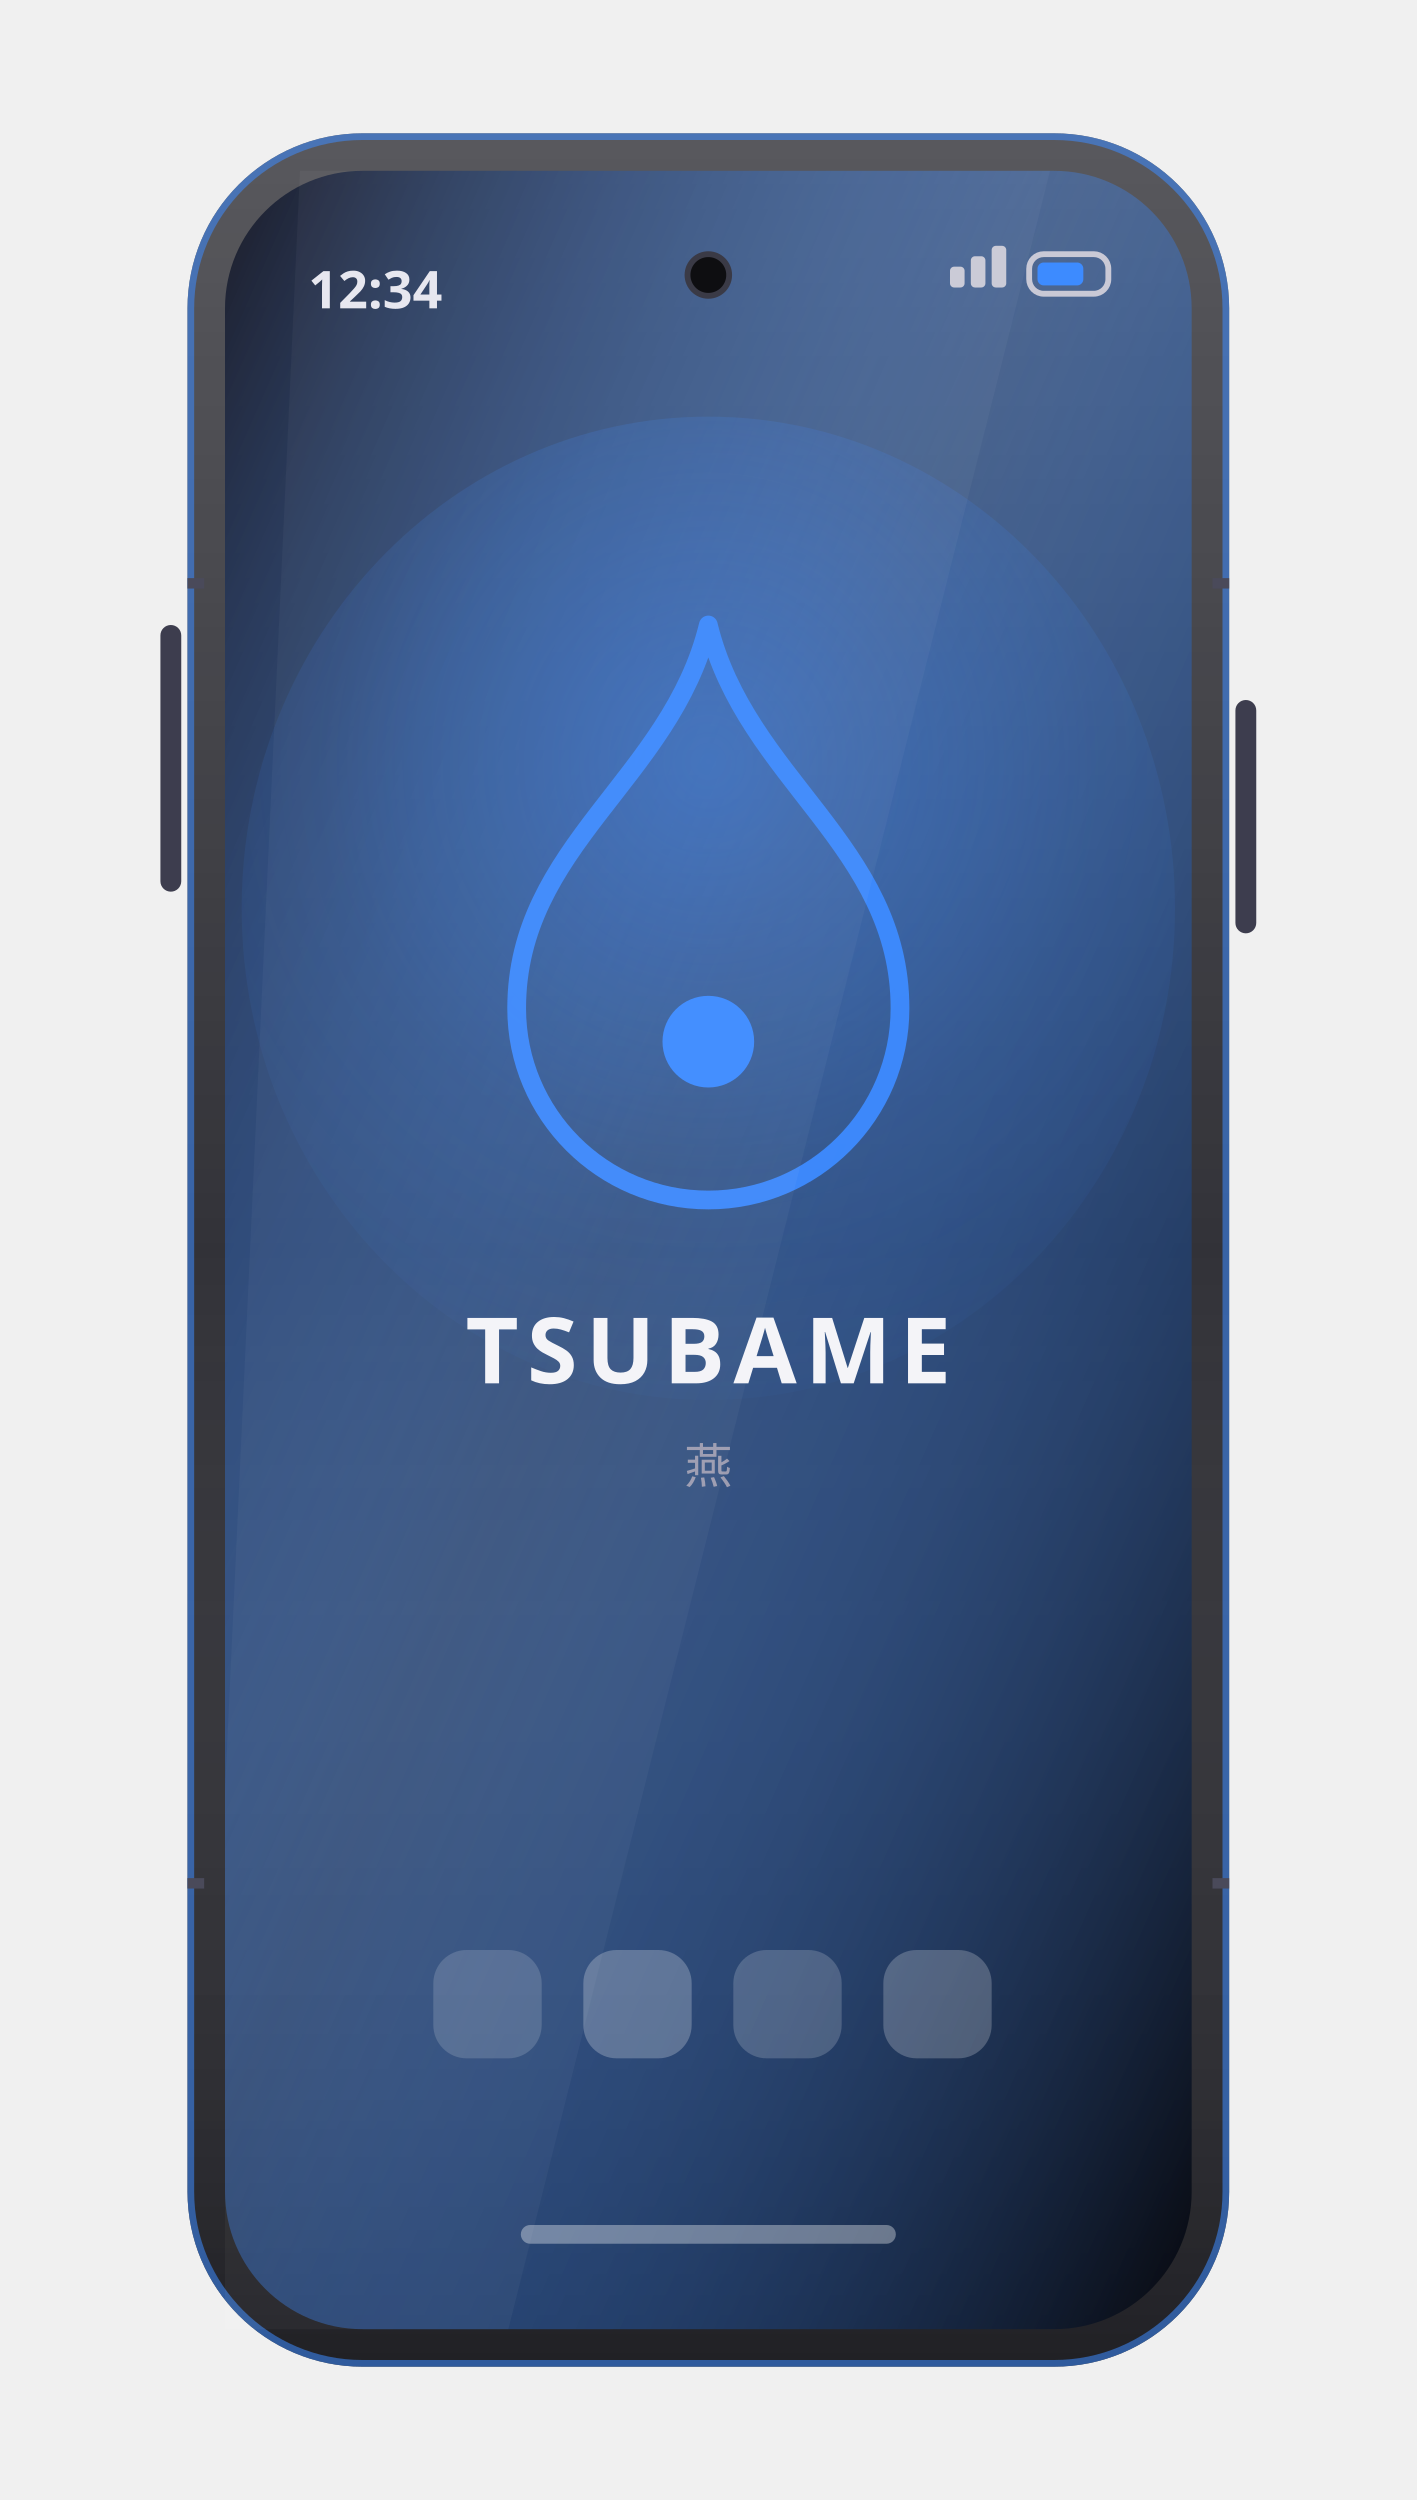
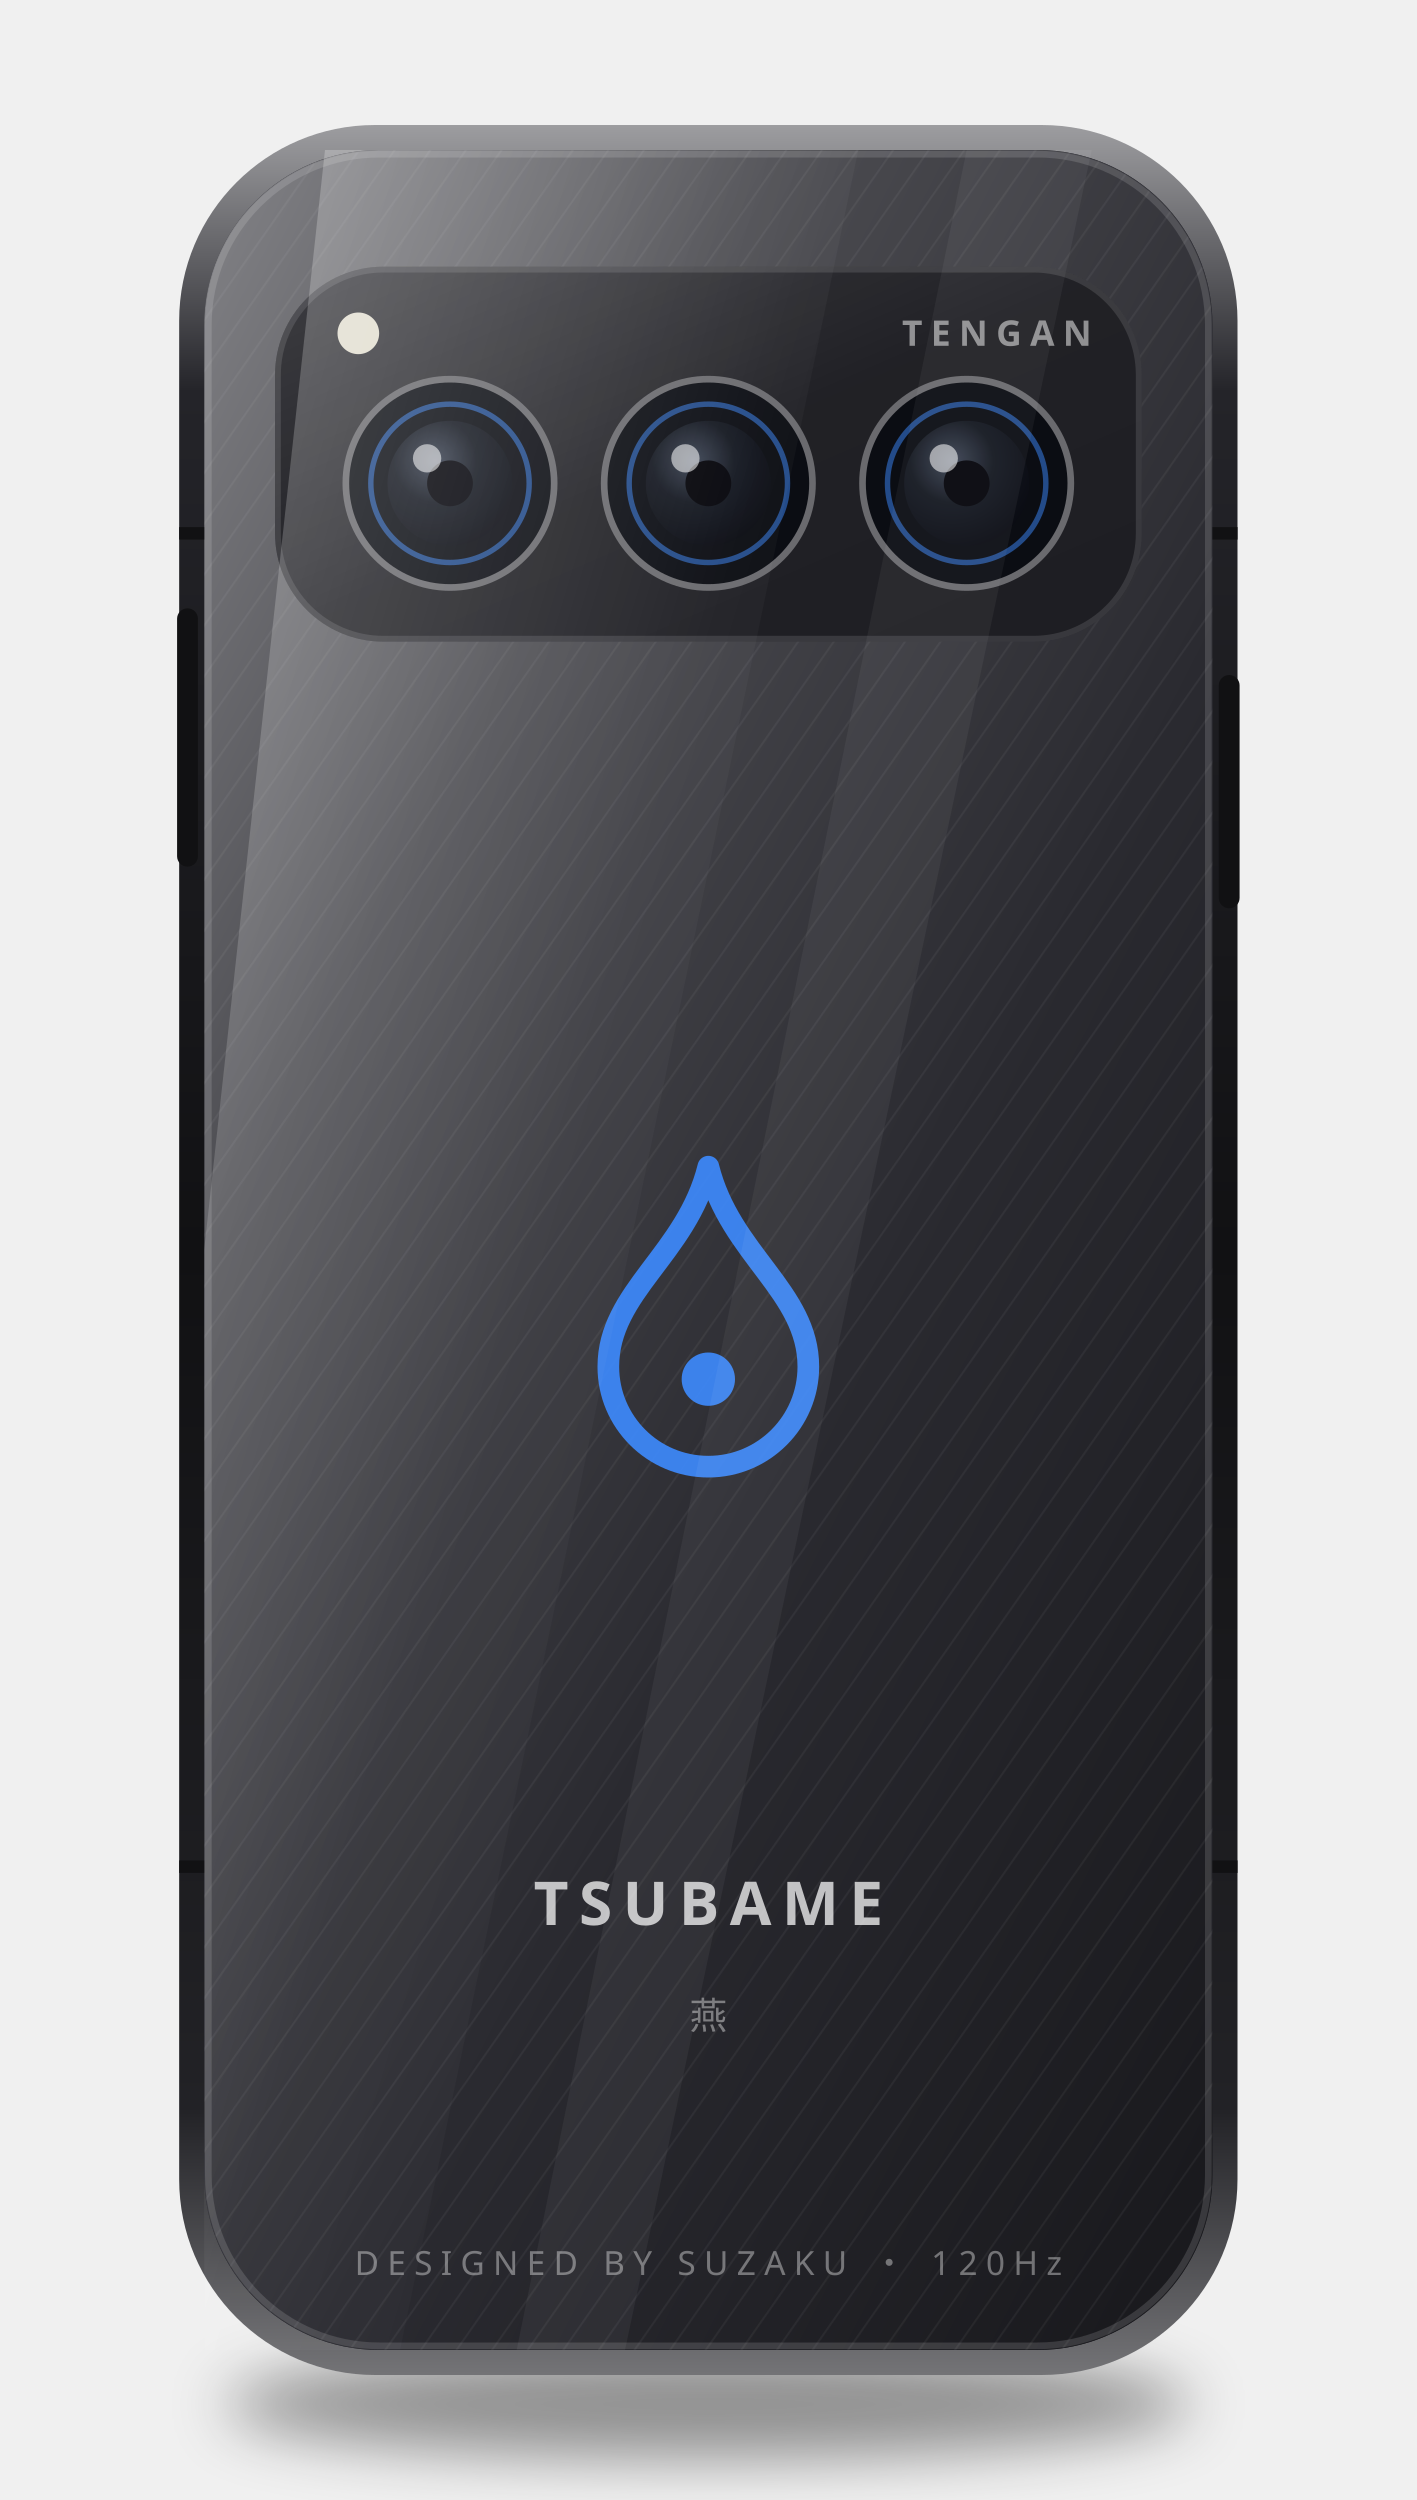
<svg xmlns="http://www.w3.org/2000/svg" viewBox="0 0 340 600" role="img" aria-label="TSUBAME">
  <defs>
-     <linearGradient id="scrtsubame1" x1="0" y1="0" x2="1" y2="1">
-       <stop offset="0" stop-color="#1b1b26" />
-       <stop offset="0.45" stop-color="#3d8bff" stop-opacity="0.34" />
-       <stop offset="1" stop-color="#07070b" />
+     <linearGradient id="bodytsubame1" x1="0" y1="0" x2="0.9" y2="1">
+       <stop offset="0" stop-color="#838387" />
+       <stop offset="0.28" stop-color="#4c4c51" />
+       <stop offset="0.62" stop-color="#2a2a30" />
+       <stop offset="1" stop-color="#1a1a1e" />
    </linearGradient>
-     <radialGradient id="flaretsubame1" cx="0.5" cy="0.35" r="0.75">
-       <stop offset="0" stop-color="#3d8bff" stop-opacity="0.42" />
-       <stop offset="0.55" stop-color="#3d8bff" stop-opacity="0.12" />
-       <stop offset="1" stop-color="#3d8bff" stop-opacity="0" />
+     <linearGradient id="frametsubame1" x1="0" y1="0" x2="0" y2="1">
+       <stop offset="0" stop-color="#9f9fa2" />
+       <stop offset="0.12" stop-color="#242429" />
+       <stop offset="0.5" stop-color="#111113" />
+       <stop offset="0.88" stop-color="#222226" />
+       <stop offset="1" stop-color="#757578" />
+     </linearGradient>
+     <radialGradient id="lenstsubame1" cx="0.38" cy="0.32" r="0.95">
+       <stop offset="0" stop-color="#3c4454" />
+       <stop offset="0.35" stop-color="#141821" />
+       <stop offset="1" stop-color="#04040a" />
    </radialGradient>
-     <linearGradient id="metaltsubame1" x1="0" y1="0" x2="0" y2="1">
-       <stop offset="0" stop-color="#ffffff" stop-opacity="0.22" />
-       <stop offset="0.5" stop-color="#ffffff" stop-opacity="0.04" />
-       <stop offset="1" stop-color="#000000" stop-opacity="0.25" />
+     <linearGradient id="sheentsubame1" x1="0" y1="0" x2="1" y2="1">
+       <stop offset="0" stop-color="#ffffff" stop-opacity="0.28" />
+       <stop offset="0.5" stop-color="#ffffff" stop-opacity="0.03" />
+       <stop offset="1" stop-color="#ffffff" stop-opacity="0" />
    </linearGradient>
+     <pattern id="textsubame1" width="7" height="7" patternUnits="userSpaceOnUse" patternTransform="rotate(35)">
+       <path d="M0 0 V7" stroke="#ffffff" stroke-opacity="0.045" stroke-width="1" />
+     </pattern>
+     <filter id="softtsubame1" x="-40%" y="-40%" width="180%" height="180%">
+       <feGaussianBlur stdDeviation="7" />
+     </filter>
  </defs>
-   <rect x="45" y="32" width="250" height="536" rx="42" fill="#2a2a30" />
-   <rect x="45" y="32" width="250" height="536" rx="42" fill="url(#metaltsubame1)" />
-   <rect x="45.8" y="32.8" width="248.4" height="534.4" rx="41.2" fill="none" stroke="#3d8bff" stroke-opacity="0.55" stroke-width="1.6" />
-   <path d="M45 140 h4 M45 452 h4 M291 140 h4 M291 452 h4" stroke="#4a4a5a" stroke-width="2.5" />
-   <rect x="54" y="41" width="232" height="518" rx="33" fill="url(#scrtsubame1)" />
-   <ellipse cx="170" cy="218" rx="112" ry="118" fill="url(#flaretsubame1)" />
-   <circle cx="170" cy="66" r="5" fill="#050508" stroke="#33333f" stroke-width="1.4" />
-   <text x="74" y="74" font-family="'Noto Sans JP',sans-serif" font-size="12.5" font-weight="700" fill="#e6e6ee">12:34</text>
-   <rect x="228" y="64" width="3.5" height="5" rx="1" fill="#c9c9d6" />
-   <rect x="233" y="61.5" width="3.5" height="7.5" rx="1" fill="#c9c9d6" />
-   <rect x="238" y="59" width="3.5" height="10" rx="1" fill="#c9c9d6" />
-   <rect x="247" y="61" width="19" height="9.5" rx="3.5" fill="none" stroke="#c9c9d6" stroke-width="1.4" />
-   <rect x="249" y="63" width="11" height="5.5" rx="1.5" fill="#3d8bff" />
-   <path d="M170 150 c-9 37 -46 53 -46 92 a46 46 0 0 0 92 0 c0 -39 -37 -55 -46 -92z" fill="none" stroke="#3d8bff" stroke-width="4.5" stroke-linejoin="round" opacity="0.95" />
-   <circle cx="170" cy="250" r="11" fill="#3d8bff" />
-   <text x="170" y="332" font-family="'Noto Sans JP',sans-serif" font-size="22" font-weight="800" fill="#f4f4f8" text-anchor="middle" letter-spacing="2">TSUBAME</text>
-   <text x="170" y="356" font-family="'Noto Sans JP',sans-serif" font-size="11.5" fill="#9c9cb0" text-anchor="middle" letter-spacing="4">燕</text>
-   <rect x="104" y="468" width="26" height="26" rx="8" fill="#ffffff" opacity="0.16" />
-   <rect x="140" y="468" width="26" height="26" rx="8" fill="#ffffff" opacity="0.24" />
-   <rect x="176" y="468" width="26" height="26" rx="8" fill="#ffffff" opacity="0.18" />
-   <rect x="212" y="468" width="26" height="26" rx="8" fill="#ffffff" opacity="0.22" />
-   <rect x="125" y="534" width="90" height="4.5" rx="2.25" fill="#ffffff" opacity="0.35" />
-   <path d="M72 41 L252 41 L122 559 L54 559 L54 430 Z" fill="#ffffff" opacity="0.038" />
-   <rect x="296.5" y="168" width="5" height="56" rx="2.5" fill="#3d3d4e" />
-   <rect x="38.5" y="150" width="5" height="64" rx="2.5" fill="#3d3d4e" />
+   <ellipse cx="170" cy="577" rx="116" ry="13" fill="#000000" opacity="0.4" filter="url(#softtsubame1)" />
+   <rect x="43" y="30" width="254" height="540" rx="47" fill="url(#frametsubame1)" />
+   <rect x="49" y="36" width="242" height="528" rx="42" fill="#2a2a30" />
+   <rect x="49" y="36" width="242" height="528" rx="42" fill="url(#bodytsubame1)" />
+   <rect x="49" y="36" width="242" height="528" rx="42" fill="url(#textsubame1)" />
+   <rect x="50" y="37" width="240" height="526" rx="41" fill="none" stroke="#ffffff" stroke-opacity="0.14" stroke-width="1.6" />
+   <path d="M43 128 h6 M43 448 h6 M291 128 h6 M291 448 h6" stroke="#111113" stroke-width="3" />
+   <rect x="66" y="64" width="208" height="90" rx="26" fill="#1d1d22" />
+   <rect x="66" y="64" width="208" height="90" rx="26" fill="url(#sheentsubame1)" opacity="0.5" />
+   <rect x="66.7" y="64.7" width="206.6" height="88.6" rx="25.3" fill="none" stroke="#ffffff" stroke-opacity="0.12" stroke-width="1.4" />
+   <circle cx="86" cy="80" r="5" fill="#f4efdf" opacity="0.9" />
+   <text x="262" y="83" font-family="'Noto Sans JP',sans-serif" font-size="8.5" font-weight="700" fill="#ffffff" opacity="0.5" text-anchor="end" letter-spacing="2">TENGAN</text>
+   <circle cx="108" cy="116" r="25" fill="#0b0d13" stroke="#6a6a6e" stroke-width="1.6" />
+   <circle cx="108" cy="116" r="19" fill="none" stroke="#3d8bff" stroke-opacity="0.5" stroke-width="1.3" />
+   <circle cx="108" cy="116" r="15" fill="url(#lenstsubame1)" />
+   <circle cx="108" cy="116" r="5.5" fill="#04040a" />
+   <circle cx="102.5" cy="110" r="3.4" fill="#ffffff" opacity="0.55" />
+   <circle cx="170" cy="116" r="25" fill="#0b0d13" stroke="#6a6a6e" stroke-width="1.6" />
+   <circle cx="170" cy="116" r="19" fill="none" stroke="#3d8bff" stroke-opacity="0.5" stroke-width="1.3" />
+   <circle cx="170" cy="116" r="15" fill="url(#lenstsubame1)" />
+   <circle cx="170" cy="116" r="5.5" fill="#04040a" />
+   <circle cx="164.5" cy="110" r="3.4" fill="#ffffff" opacity="0.55" />
+   <circle cx="232" cy="116" r="25" fill="#0b0d13" stroke="#6a6a6e" stroke-width="1.6" />
+   <circle cx="232" cy="116" r="19" fill="none" stroke="#3d8bff" stroke-opacity="0.5" stroke-width="1.3" />
+   <circle cx="232" cy="116" r="15" fill="url(#lenstsubame1)" />
+   <circle cx="232" cy="116" r="5.5" fill="#04040a" />
+   <circle cx="226.5" cy="110" r="3.4" fill="#ffffff" opacity="0.55" />
+   <g transform="translate(122 268) scale(2)" opacity="0.9">
+     <path d="M24 6 C21.4 16.5 12 21 12 30 a12 12 0 0 0 24 0 C36 21 26.6 16.5 24 6 Z" fill="none" stroke="#3d8bff" stroke-width="2.6" stroke-linejoin="round" />
+     <circle cx="24" cy="31.5" r="3.2" fill="#3d8bff" />
+   </g>
+   <text x="170" y="462" font-family="'Noto Sans JP',sans-serif" font-size="14.5" font-weight="800" fill="#ffffff" opacity="0.72" text-anchor="middle" letter-spacing="2.5">TSUBAME</text>
+   <text x="170" y="487" font-family="'Noto Sans JP',sans-serif" font-size="9" fill="#ffffff" opacity="0.4" text-anchor="middle" letter-spacing="4">燕</text>
+   <text x="170" y="546" font-family="'Noto Sans JP',sans-serif" font-size="8" fill="#ffffff" opacity="0.38" text-anchor="middle" letter-spacing="2">DESIGNED BY SUZAKU ・ 120Hz</text>
+   <path d="M78 36 L206 36 L96 564 L49 564 L49 300 Z" fill="url(#sheentsubame1)" />
+   <path d="M232 36 L262 36 L150 564 L124 564 Z" fill="#ffffff" opacity="0.05" />
+   <rect x="292.5" y="162" width="5" height="56" rx="2.5" fill="#111113" />
+   <rect x="42.5" y="146" width="5" height="62" rx="2.5" fill="#111113" />
</svg>
